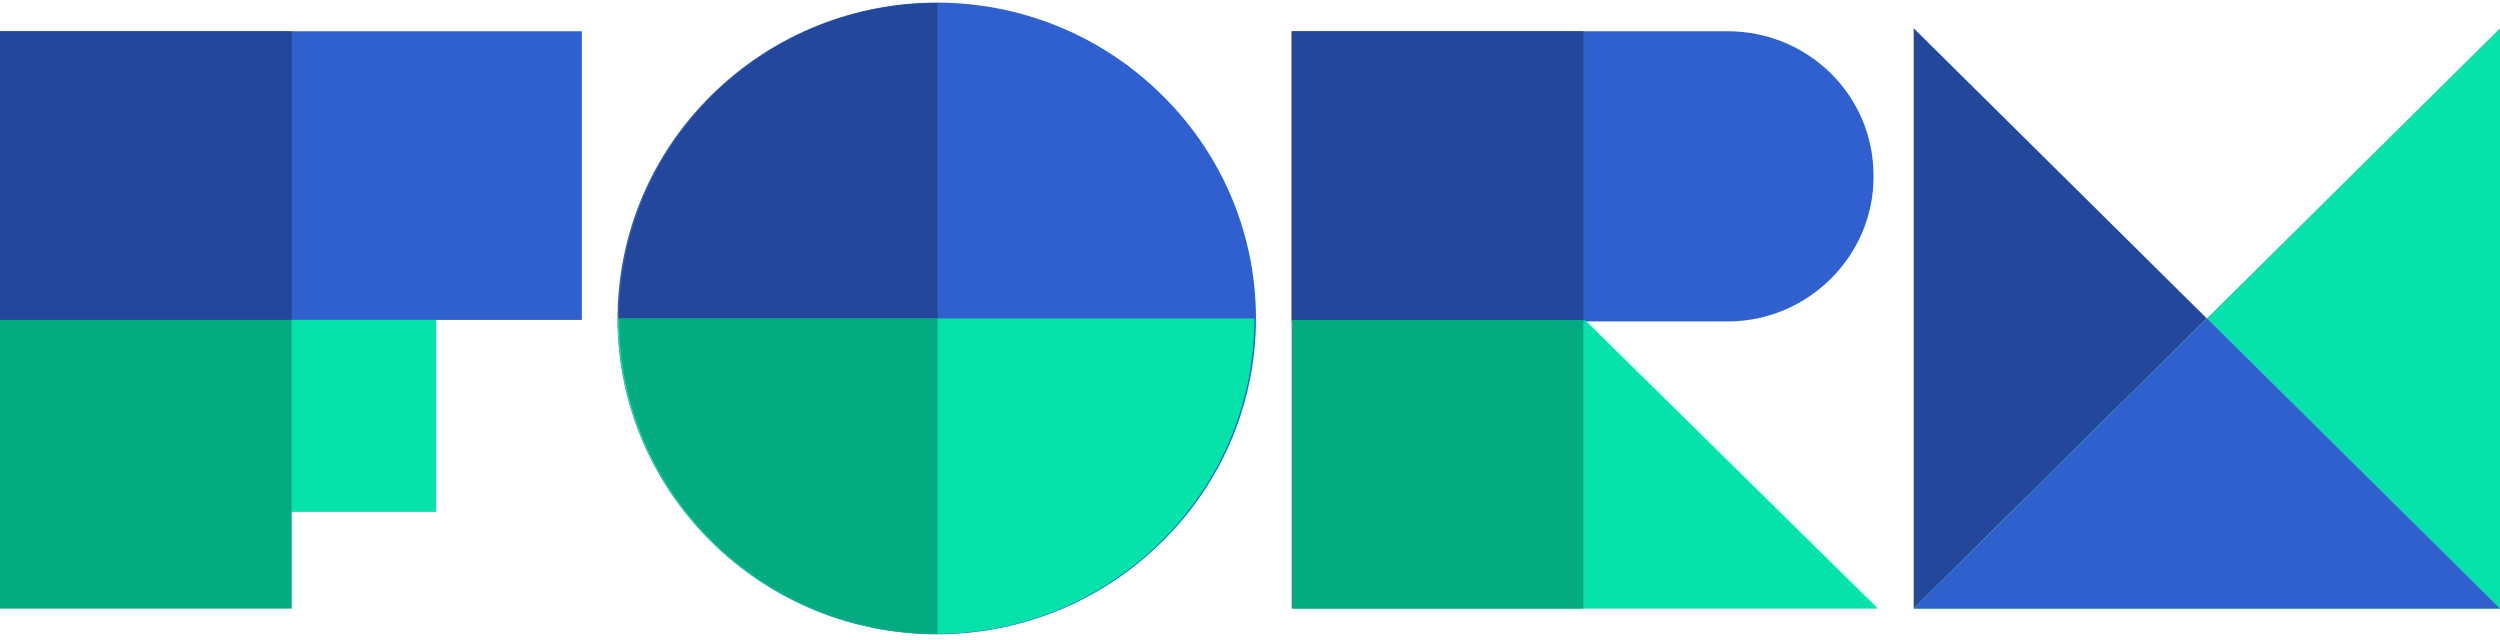
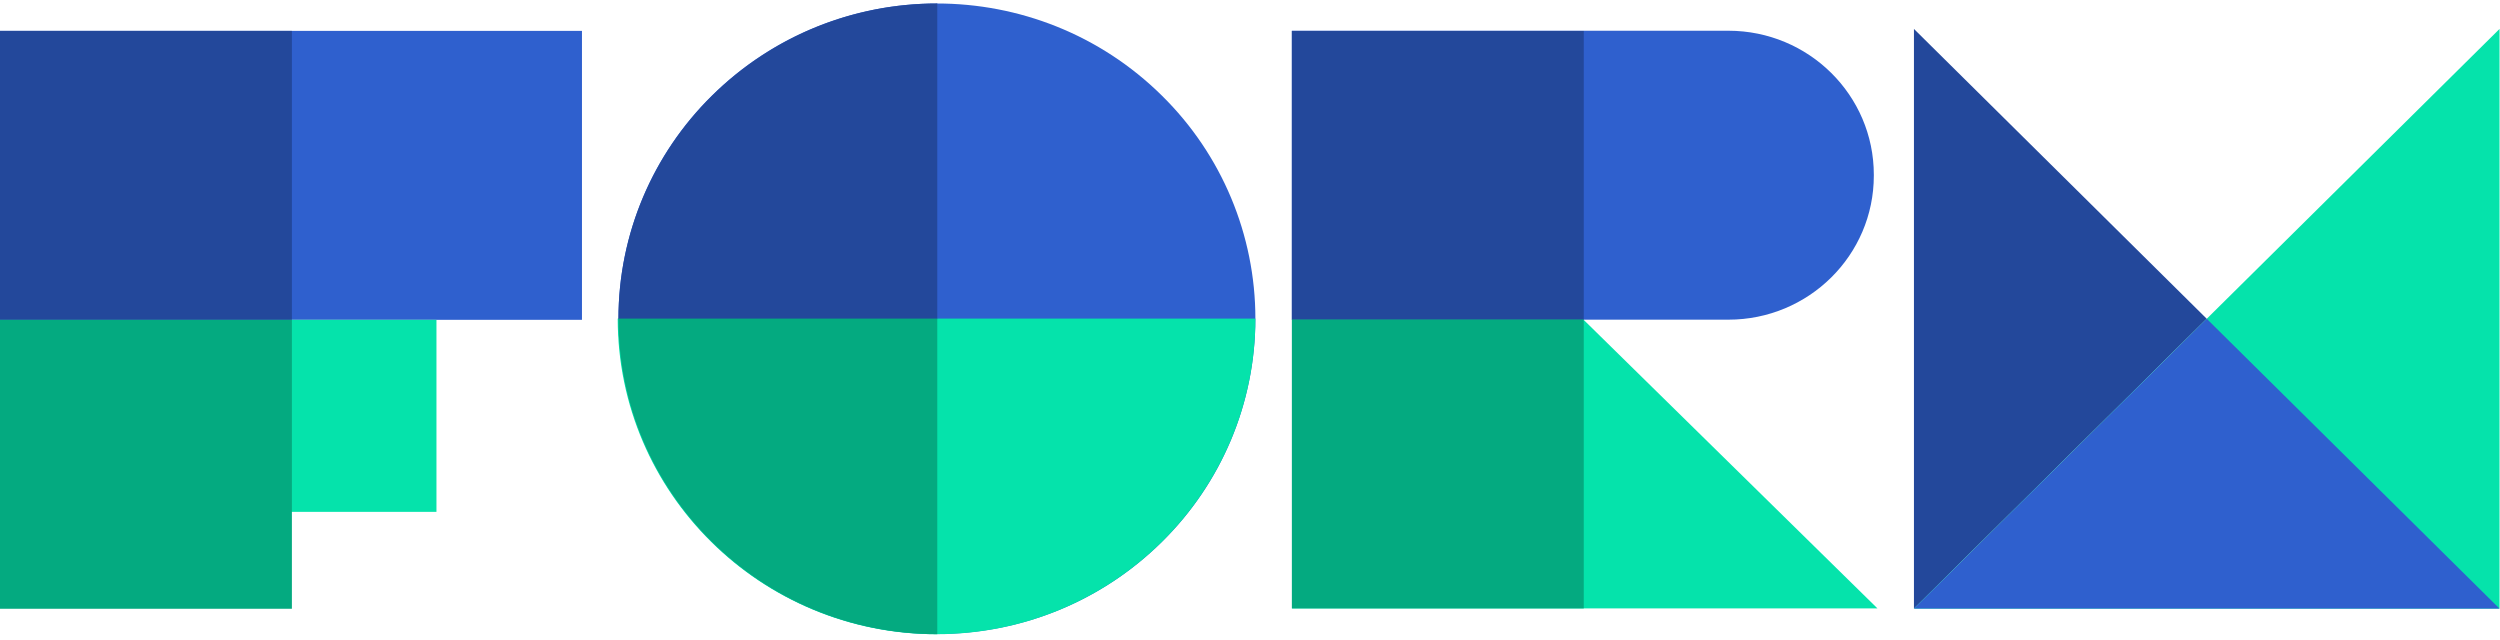
- <svg xmlns="http://www.w3.org/2000/svg" viewBox="0 0 168 43" fill="none">
-   <path d="M0 21.5h39.1V2.1H0v19.4z" fill="#2f60ce" />
-   <path d="M0 34.4h29.3V21.5H0v12.9z" fill="#05e3ab" />
-   <path d="M0 21.5h19.6V2.1H0v19.4z" fill="#23489b" />
-   <path d="M0 40.9h19.6V21.5H0v19.4z" fill="#04aa80" />
-   <path d="M86.8 21.5V2.1h29.3c5.4 0 9.8 4.3 9.8 9.7v0.1c0 5.3-4.4 9.7-9.8 9.7H86.8z" fill="#2f60ce" />
-   <path d="M126.2 40.9l-19.7-19.4-19.6 19.4h39.4z" fill="#05e3ab" />
-   <path d="M86.8 21.5h19.6V2.1H86.8v19.4z" fill="#23489b" />
-   <path d="M86.8 40.9h19.6V21.5H86.8v19.4z" fill="#04aa80" />
-   <path d="M128.6 40.9V1.9l19.7 19.5L128.6 40.9z" fill="#23489b" />
-   <path d="M128.6 40.9h39.4V1.9L128.6 40.9z" fill="#05e3ab" />
-   <path d="M148.3 21.4L168 40.9h-39.4l19.7-19.5zM78.1 6.4c8.4 8.3 8.4 21.7 0 30s-21.9 8.3-30.3 0-8.4-21.7 0-30 21.9-8.3 30.3 0z" fill="#2f60ce" />
-   <path d="M41.5 21.4c0 11.7 9.6 21.2 21.4 21.2s21.4-9.5 21.4-21.2" fill="#05e3ab" />
-   <path d="M63 21.4V0.2c-11.8 0-21.4 9.5-21.4 21.2h21.4z" fill="#23489b" />
-   <path d="M63 21.4H41.6c0 11.7 9.6 21.2 21.4 21.2v-21.2z" fill="#04aa80" />
+ <svg xmlns="http://www.w3.org/2000/svg" fill="none" viewBox="0 0 168 43">
+   <path fill="#2F60CE" fill-rule="evenodd" d="M0 21.492h39.108V2.075H-.001v19.417Z" clip-rule="evenodd" />
+   <path fill="#05E3AB" fill-rule="evenodd" d="M0 34.397h29.33V21.492H0v12.905Z" clip-rule="evenodd" />
+   <path fill="#23489B" fill-rule="evenodd" d="M0 21.492h19.615V2.075H-.001v19.417Z" clip-rule="evenodd" />
+   <path fill="#04AA80" fill-rule="evenodd" d="M0 40.909h19.615V21.492H-.001v19.417Z" clip-rule="evenodd" />
+   <path fill="#2F60CE" fill-rule="evenodd" d="M86.813 21.482V2.065h29.331c5.4 0 9.777 4.333 9.777 9.678v.061c0 5.345-4.377 9.679-9.777 9.678h-29.33Z" clip-rule="evenodd" />
+   <path fill="#05E3AB" fill-rule="evenodd" d="m126.166 40.886-19.738-19.387-19.615 19.387h39.353Z" clip-rule="evenodd" />
+   <path fill="#23489B" fill-rule="evenodd" d="M86.813 21.498h19.616V2.08H86.813v19.418Z" clip-rule="evenodd" />
+   <path fill="#04AA80" fill-rule="evenodd" d="M86.813 40.885h19.615V21.468H86.813v19.417Z" clip-rule="evenodd" />
+   <path fill="#23489B" fill-rule="evenodd" d="M128.617 40.9V1.944l19.676 19.478L128.617 40.9Z" clip-rule="evenodd" />
+   <path fill="#05E3AB" fill-rule="evenodd" d="M128.617 40.9h39.352V1.944L128.617 40.9Z" clip-rule="evenodd" />
+   <path fill="#2F60CE" fill-rule="evenodd" d="M148.293 21.422 167.969 40.9h-39.352l19.676-19.478ZM78.094 6.44a21.034 21.034 0 0 1 0 29.96c-8.358 8.274-21.909 8.274-30.267 0a21.034 21.034 0 0 1 0-29.96c8.358-8.274 21.909-8.274 30.267 0Z" clip-rule="evenodd" />
+   <path fill="#05E3AB" fill-rule="evenodd" d="M41.51 21.409c0 11.714 9.592 21.21 21.425 21.21 11.834 0 21.427-9.496 21.427-21.21" clip-rule="evenodd" />
+   <path fill="#23489B" fill-rule="evenodd" d="M62.985 21.444V.234C51.152.234 41.56 9.73 41.56 21.444h21.426Z" clip-rule="evenodd" />
+   <path fill="#04AA80" fill-rule="evenodd" d="M62.985 21.409H41.559c0 11.714 9.593 21.21 21.426 21.21v-21.21Z" clip-rule="evenodd" />
</svg>
